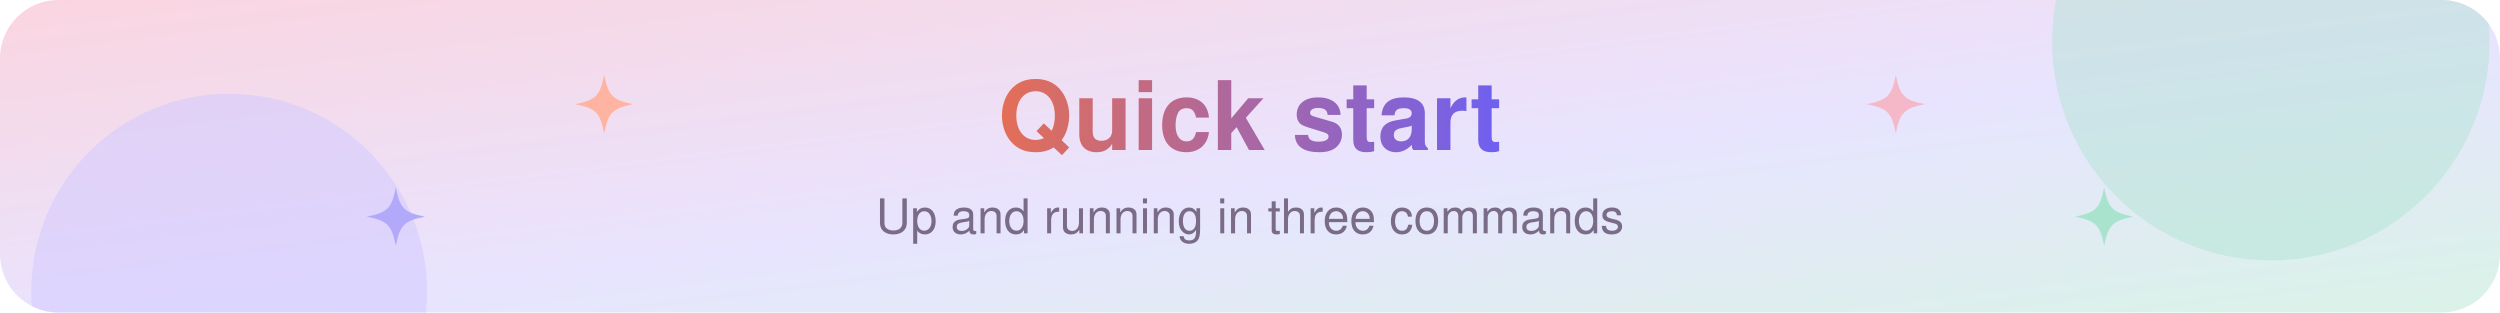
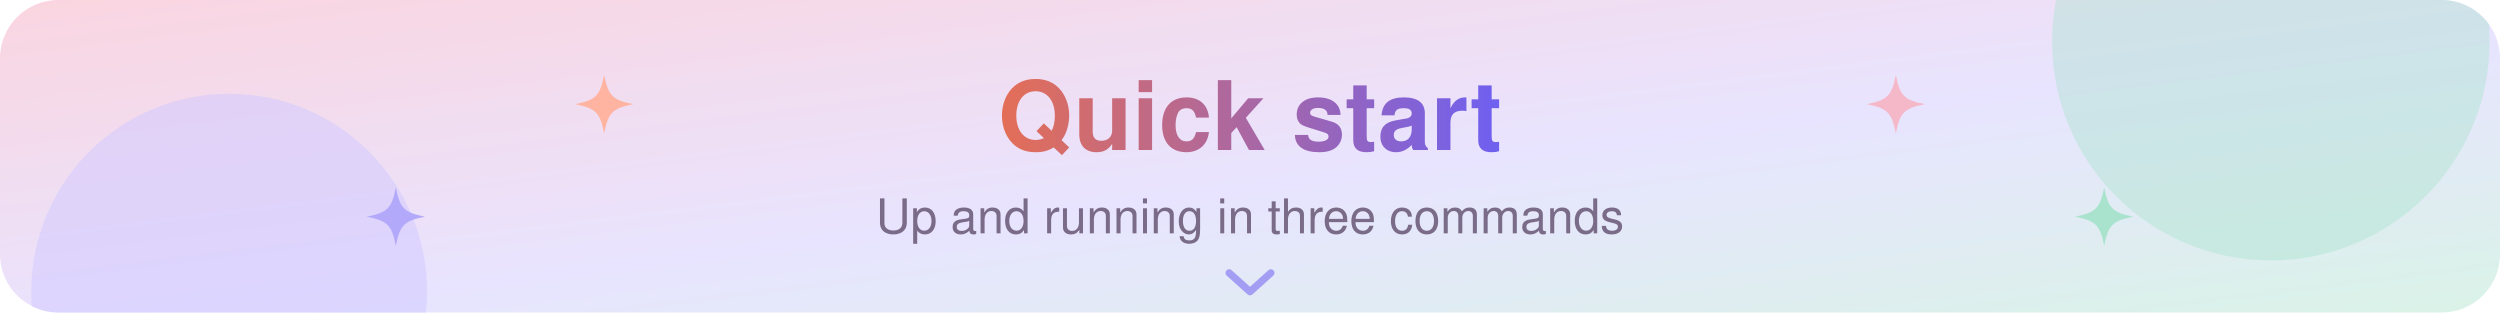
<svg xmlns="http://www.w3.org/2000/svg" viewBox="0 0 1200 150" width="1200" height="150" role="img" aria-label="Quick start">
  <defs>
    <linearGradient id="bg" x1="0" y1="0" x2="1" y2="1">
      <stop offset="0" stop-color="#FBD5E0" />
      <stop offset=".55" stop-color="#E8E4FF" />
      <stop offset="1" stop-color="#D9F3E7" />
    </linearGradient>
    <linearGradient id="t" x1="0" y1="0" x2="1" y2="0">
      <stop offset="0" stop-color="#E36E57" />
      <stop offset="1" stop-color="#6F60F0" />
    </linearGradient>
    <clipPath id="c">
      <rect width="1200" height="150" rx="28" />
    </clipPath>
    <path id="s" d="M0-14C2-4 4-2 14 0 4 2 2 4 0 14-2 4-4 2-14 0-4-2-2-4 0-14Z" />
    <path id="pin" d="M0 0C-5-9-22-20-22-37a22 22 0 0 1 44 0C22-20 5-9 0 0Z" />
  </defs>
  <style>
.blob{animation:drift 11s ease-in-out infinite alternate}.b2{animation-duration:14s;animation-direction:alternate-reverse}.b3{animation-duration:17s}
.bob{animation:bob 3.4s ease-in-out infinite}.d1{animation-delay:-.9s}.d2{animation-delay:-1.8s}.d3{animation-delay:-2.6s}
.walk{stroke-dasharray:3 15;animation:walk 3s linear infinite}
.tw{animation:tw 3.2s ease-in-out infinite}.t2{animation-delay:-1s}.t3{animation-delay:-2s}
.rise{animation:rise .9s ease-out both}.r2{animation-delay:.2s}
@keyframes drift{to{transform:translate(40px,-20px) scale(1.12)}}
@keyframes bob{0%,100%{transform:translateY(0)}50%{transform:translateY(-10px)}}
@keyframes walk{to{stroke-dashoffset:-54}}
@keyframes tw{0%,100%{opacity:.35}50%{opacity:1}}
@keyframes rise{from{opacity:0;transform:translateY(16px)}}
@media (prefers-reduced-motion:reduce){*{animation:none!important}}
</style>
  <g clip-path="url(#c)">
    <rect width="1200" height="150" fill="url(#bg)" />
    <circle class="blob" cx="110" cy="140" r="95" fill="#CFC8FF" opacity=".5" />
    <circle class="blob b2" cx="1090" cy="20" r="105" fill="#A9E3CD" opacity=".42" />
    <use class="tw" href="#s" x="290" y="50" fill="#FFB4A2" />
    <use class="tw t2" href="#s" x="190" y="104" fill="#B3A9FA" />
    <use class="tw t3" href="#s" x="910" y="50" fill="#F5B8C8" />
    <use class="tw" href="#s" x="1010" y="104" fill="#A9E3CD" />
    <g font-family="-apple-system,BlinkMacSystemFont,'Segoe UI',Helvetica,Arial,sans-serif" text-anchor="middle">
      <text x="600" y="72.0" font-size="46" font-weight="800" fill="url(#t)">Quick start</text>
      <text x="600" y="112.0" font-size="23" fill="#7A6B88">Up and running in three commands</text>
    </g>
+     <g transform="translate(600 136)">
+       <g class="bob">
+         <path d="M-10-5l10 9 10-9" fill="none" stroke="#6F60F0" stroke-opacity=".55" stroke-width="3.5" stroke-linecap="round" stroke-linejoin="round" />
+       </g>
+     </g>
  </g>
</svg>
